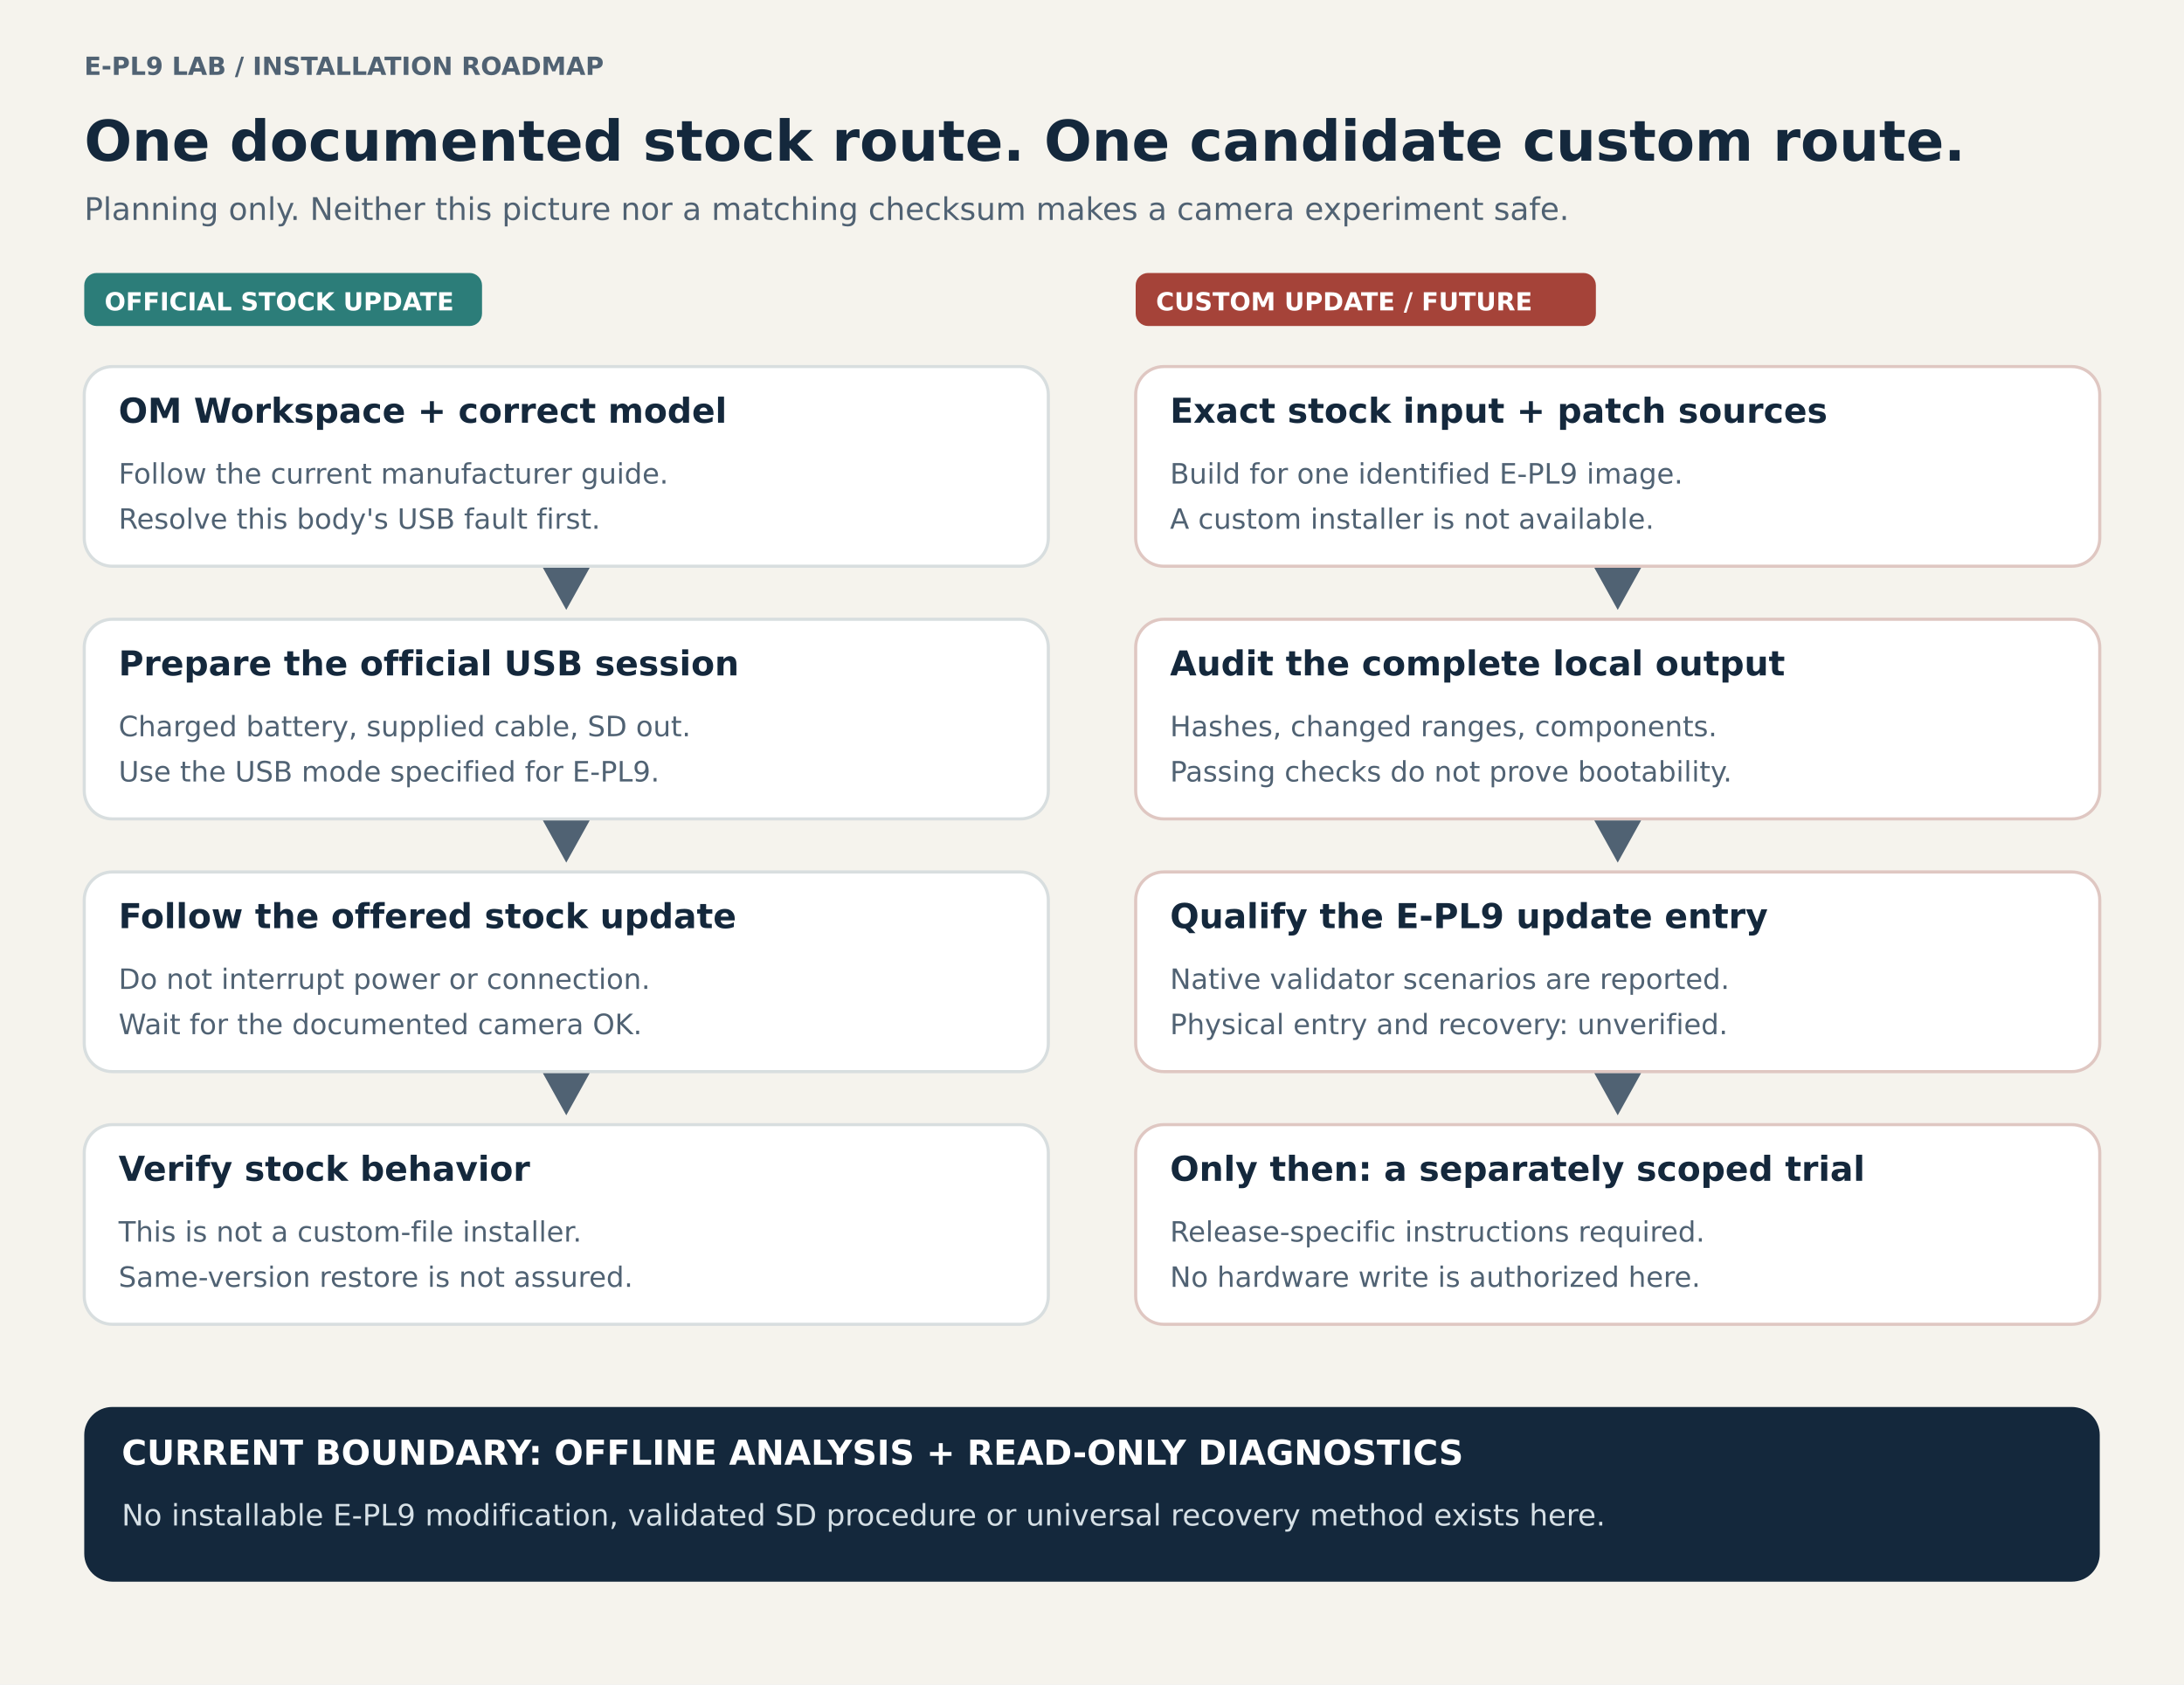
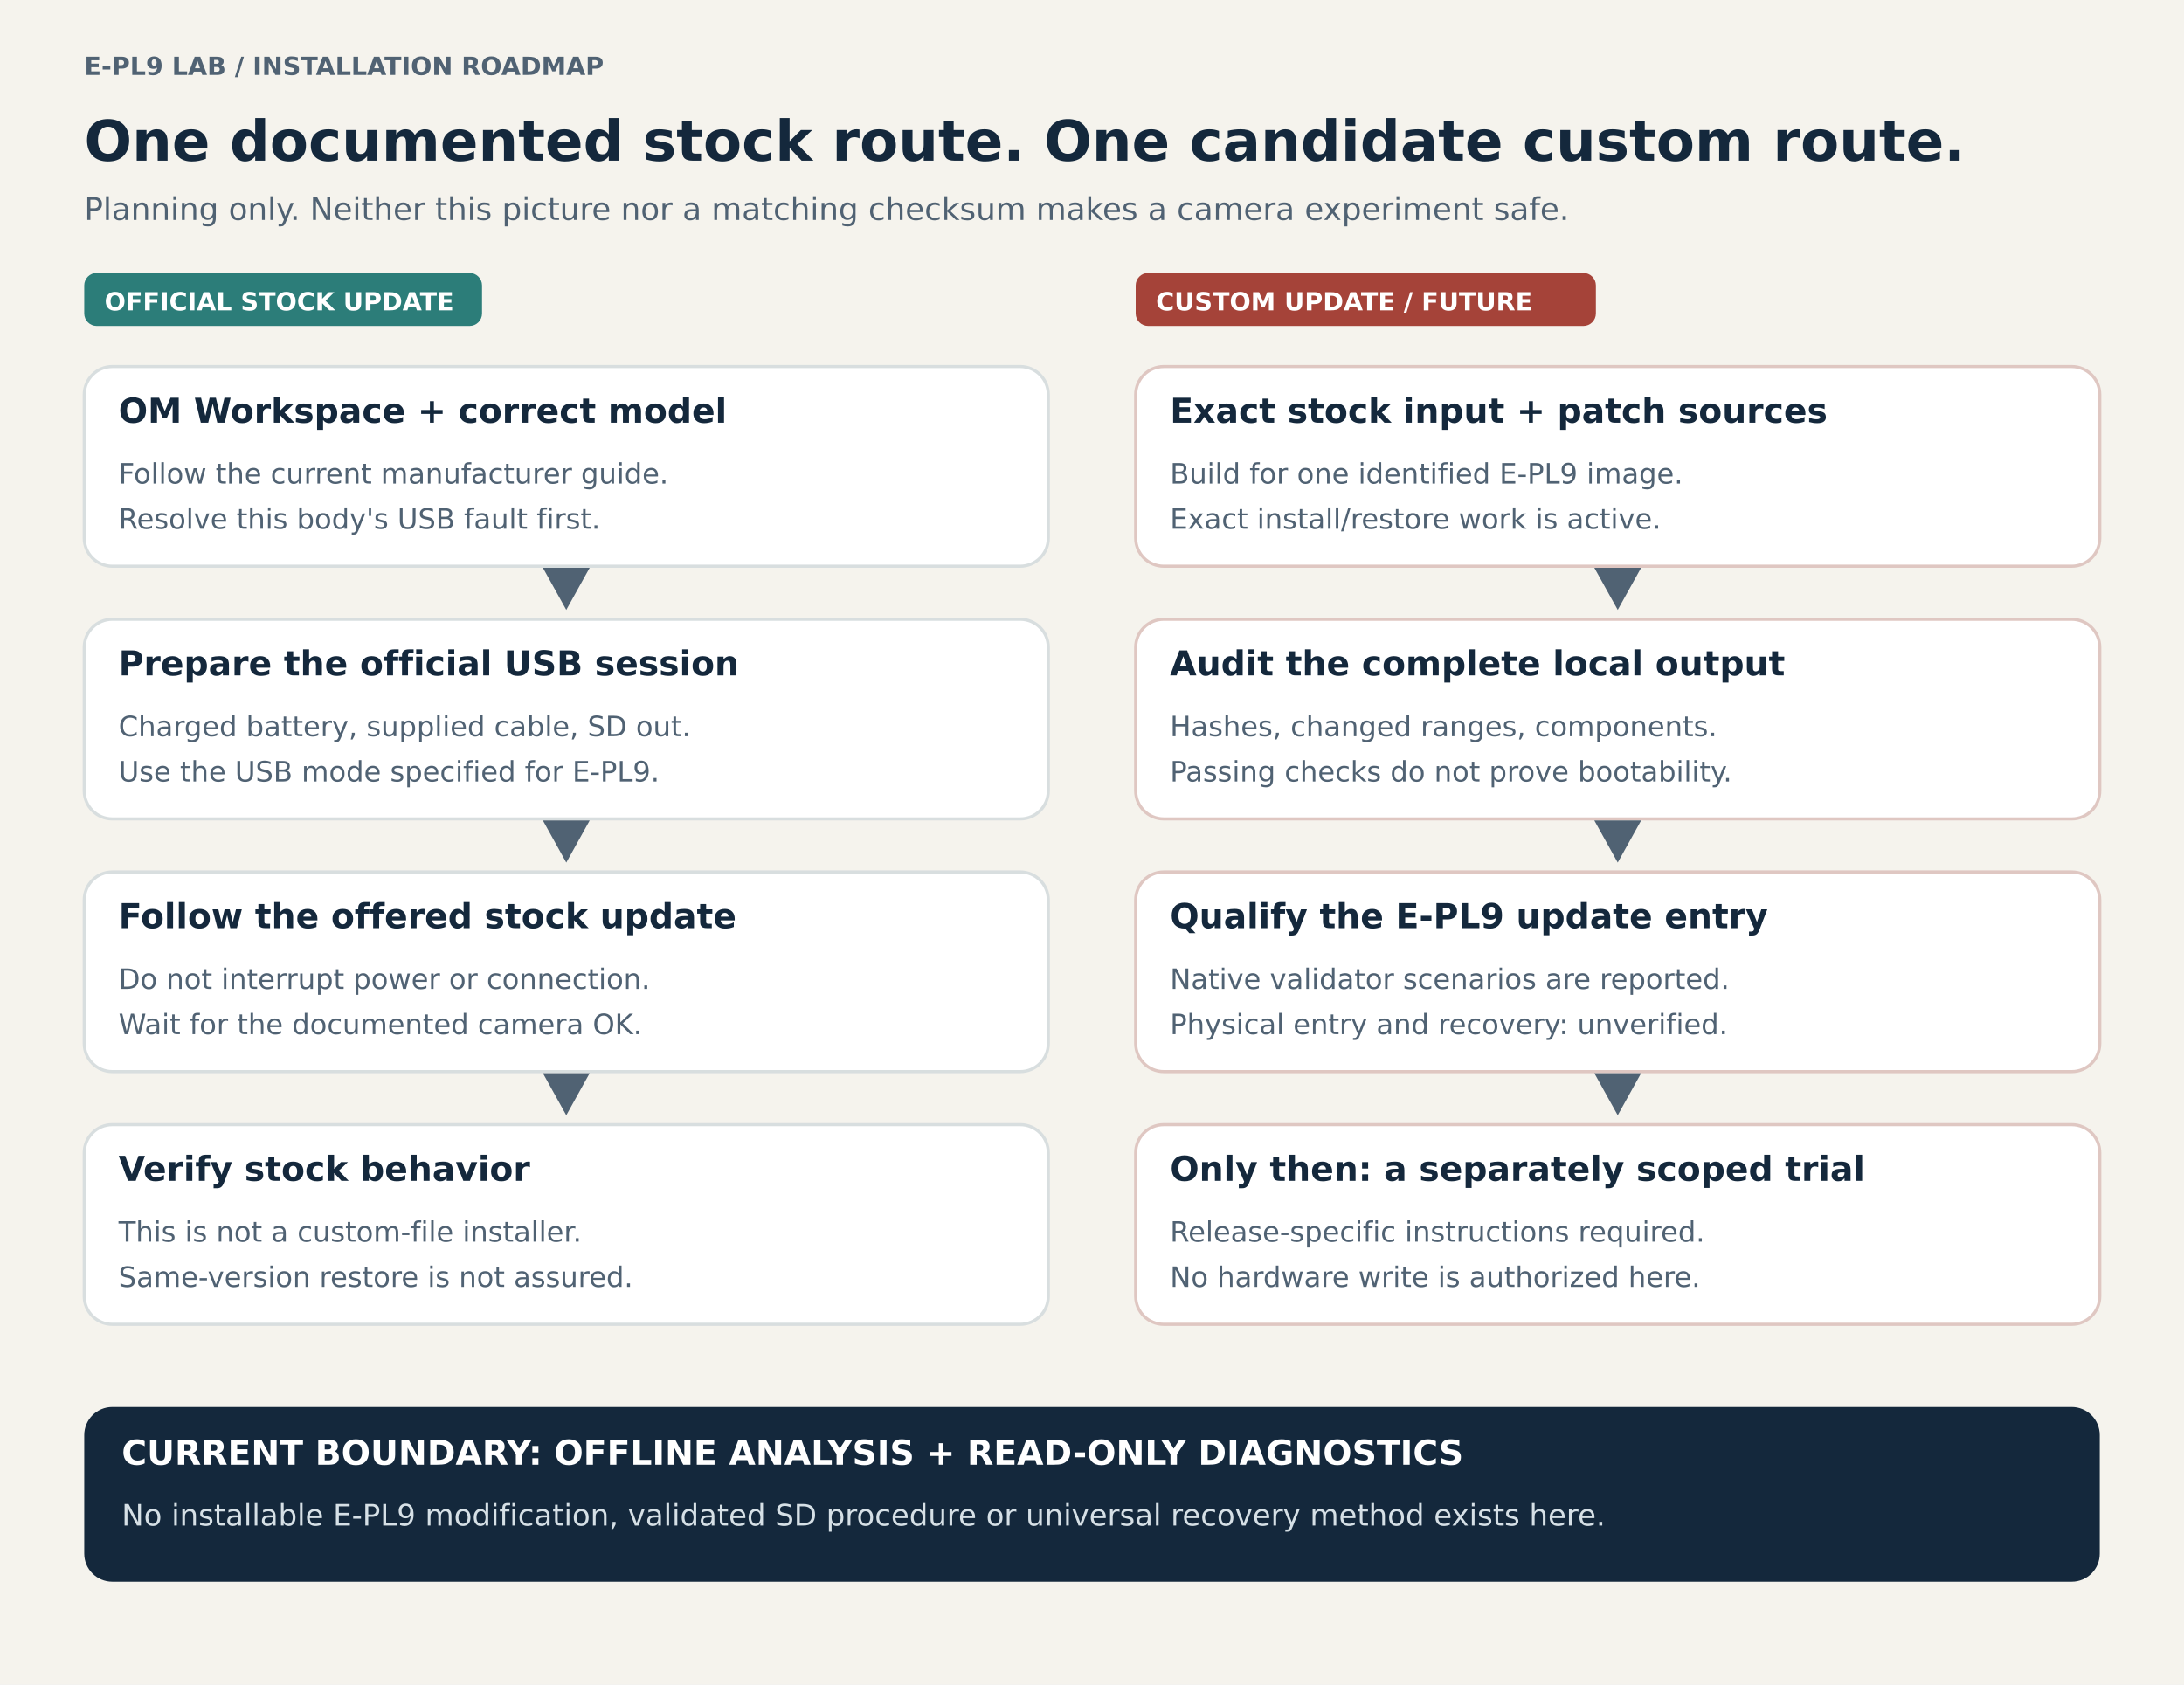
<svg xmlns="http://www.w3.org/2000/svg" width="1400" height="1080" viewBox="0 0 1400 1080" role="img" aria-labelledby="title desc">
  <defs>
    <marker id="arrow" markerWidth="10" markerHeight="10" refX="8" refY="5" orient="auto">
      <path d="M 0 0 L 9 5 L 0 10 z" fill="#506273" />
    </marker>
  </defs>
  <rect width="1400" height="1080" fill="#f5f3ed" />
  <text x="54" y="48" font-family="DejaVu Sans, Arial, sans-serif" font-size="16" font-weight="700" fill="#506273">
    <tspan x="54" dy="0">E-PL9 LAB / INSTALLATION ROADMAP</tspan>
  </text>
  <text x="54" y="103" font-family="DejaVu Sans, Arial, sans-serif" font-size="36" font-weight="700" fill="#14283c">
    <tspan x="54" dy="0">One documented stock route. One candidate custom route.</tspan>
  </text>
  <text x="54" y="141" font-family="DejaVu Sans, Arial, sans-serif" font-size="20" font-weight="400" fill="#506273">
    <tspan x="54" dy="0">Planning only. Neither this picture nor a matching checksum makes a camera experiment safe.</tspan>
  </text>
  <rect x="54" y="175" width="255" height="34" rx="8" fill="#2c7d79" stroke="none" stroke-width="2" />
  <text x="67" y="199" font-family="DejaVu Sans, Arial, sans-serif" font-size="16" font-weight="700" fill="white">
    <tspan x="67" dy="0">OFFICIAL STOCK UPDATE</tspan>
  </text>
  <rect x="728" y="175" width="295" height="34" rx="8" fill="#a54339" stroke="none" stroke-width="2" />
  <text x="741" y="199" font-family="DejaVu Sans, Arial, sans-serif" font-size="16" font-weight="700" fill="white">
    <tspan x="741" dy="0">CUSTOM UPDATE / FUTURE</tspan>
  </text>
  <rect x="54" y="235" width="618" height="128" rx="18" fill="white" stroke="#d8dedf" stroke-width="2" />
  <text x="76" y="271" font-family="DejaVu Sans, Arial, sans-serif" font-size="22" font-weight="700" fill="#14283c">
    <tspan x="76" dy="0">OM Workspace + correct model</tspan>
  </text>
  <text x="76" y="310" font-family="DejaVu Sans, Arial, sans-serif" font-size="18" font-weight="400" fill="#506273">
    <tspan x="76" dy="0">Follow the current manufacturer guide.</tspan>
    <tspan x="76" dy="29">Resolve this body's USB fault first.</tspan>
  </text>
  <path d="M363 370 L363 388" stroke="#506273" stroke-width="3" fill="none" marker-end="url(#arrow)" />
  <rect x="728" y="235" width="618" height="128" rx="18" fill="white" stroke="#dfc7c2" stroke-width="2" />
  <text x="750" y="271" font-family="DejaVu Sans, Arial, sans-serif" font-size="22" font-weight="700" fill="#14283c">
    <tspan x="750" dy="0">Exact stock input + patch sources</tspan>
  </text>
  <text x="750" y="310" font-family="DejaVu Sans, Arial, sans-serif" font-size="18" font-weight="400" fill="#506273">
    <tspan x="750" dy="0">Build for one identified E-PL9 image.</tspan>
-     <tspan x="750" dy="29">A custom installer is not available.</tspan>
+     <tspan x="750" dy="29">Exact install/restore work is active.</tspan>
  </text>
  <path d="M1037 370 L1037 388" stroke="#506273" stroke-width="3" fill="none" marker-end="url(#arrow)" stroke-dasharray="9 7" />
  <rect x="54" y="397" width="618" height="128" rx="18" fill="white" stroke="#d8dedf" stroke-width="2" />
  <text x="76" y="433" font-family="DejaVu Sans, Arial, sans-serif" font-size="22" font-weight="700" fill="#14283c">
    <tspan x="76" dy="0">Prepare the official USB session</tspan>
  </text>
  <text x="76" y="472" font-family="DejaVu Sans, Arial, sans-serif" font-size="18" font-weight="400" fill="#506273">
    <tspan x="76" dy="0">Charged battery, supplied cable, SD out.</tspan>
    <tspan x="76" dy="29">Use the USB mode specified for E-PL9.</tspan>
  </text>
  <path d="M363 532 L363 550" stroke="#506273" stroke-width="3" fill="none" marker-end="url(#arrow)" />
  <rect x="728" y="397" width="618" height="128" rx="18" fill="white" stroke="#dfc7c2" stroke-width="2" />
  <text x="750" y="433" font-family="DejaVu Sans, Arial, sans-serif" font-size="22" font-weight="700" fill="#14283c">
    <tspan x="750" dy="0">Audit the complete local output</tspan>
  </text>
  <text x="750" y="472" font-family="DejaVu Sans, Arial, sans-serif" font-size="18" font-weight="400" fill="#506273">
    <tspan x="750" dy="0">Hashes, changed ranges, components.</tspan>
    <tspan x="750" dy="29">Passing checks do not prove bootability.</tspan>
  </text>
  <path d="M1037 532 L1037 550" stroke="#506273" stroke-width="3" fill="none" marker-end="url(#arrow)" stroke-dasharray="9 7" />
  <rect x="54" y="559" width="618" height="128" rx="18" fill="white" stroke="#d8dedf" stroke-width="2" />
  <text x="76" y="595" font-family="DejaVu Sans, Arial, sans-serif" font-size="22" font-weight="700" fill="#14283c">
    <tspan x="76" dy="0">Follow the offered stock update</tspan>
  </text>
  <text x="76" y="634" font-family="DejaVu Sans, Arial, sans-serif" font-size="18" font-weight="400" fill="#506273">
    <tspan x="76" dy="0">Do not interrupt power or connection.</tspan>
    <tspan x="76" dy="29">Wait for the documented camera OK.</tspan>
  </text>
  <path d="M363 694 L363 712" stroke="#506273" stroke-width="3" fill="none" marker-end="url(#arrow)" />
  <rect x="728" y="559" width="618" height="128" rx="18" fill="white" stroke="#dfc7c2" stroke-width="2" />
  <text x="750" y="595" font-family="DejaVu Sans, Arial, sans-serif" font-size="22" font-weight="700" fill="#14283c">
    <tspan x="750" dy="0">Qualify the E-PL9 update entry</tspan>
  </text>
  <text x="750" y="634" font-family="DejaVu Sans, Arial, sans-serif" font-size="18" font-weight="400" fill="#506273">
    <tspan x="750" dy="0">Native validator scenarios are reported.</tspan>
    <tspan x="750" dy="29">Physical entry and recovery: unverified.</tspan>
  </text>
  <path d="M1037 694 L1037 712" stroke="#506273" stroke-width="3" fill="none" marker-end="url(#arrow)" stroke-dasharray="9 7" />
  <rect x="54" y="721" width="618" height="128" rx="18" fill="white" stroke="#d8dedf" stroke-width="2" />
  <text x="76" y="757" font-family="DejaVu Sans, Arial, sans-serif" font-size="22" font-weight="700" fill="#14283c">
    <tspan x="76" dy="0">Verify stock behavior</tspan>
  </text>
  <text x="76" y="796" font-family="DejaVu Sans, Arial, sans-serif" font-size="18" font-weight="400" fill="#506273">
    <tspan x="76" dy="0">This is not a custom-file installer.</tspan>
    <tspan x="76" dy="29">Same-version restore is not assured.</tspan>
  </text>
  <rect x="728" y="721" width="618" height="128" rx="18" fill="white" stroke="#dfc7c2" stroke-width="2" />
  <text x="750" y="757" font-family="DejaVu Sans, Arial, sans-serif" font-size="22" font-weight="700" fill="#14283c">
    <tspan x="750" dy="0">Only then: a separately scoped trial</tspan>
  </text>
  <text x="750" y="796" font-family="DejaVu Sans, Arial, sans-serif" font-size="18" font-weight="400" fill="#506273">
    <tspan x="750" dy="0">Release-specific instructions required.</tspan>
    <tspan x="750" dy="29">No hardware write is authorized here.</tspan>
  </text>
  <rect x="54" y="902" width="1292" height="112" rx="18" fill="#14283c" stroke="none" stroke-width="2" />
  <text x="78" y="939" font-family="DejaVu Sans, Arial, sans-serif" font-size="22" font-weight="700" fill="white">
    <tspan x="78" dy="0">CURRENT BOUNDARY: OFFLINE ANALYSIS + READ-ONLY DIAGNOSTICS</tspan>
  </text>
  <text x="78" y="978" font-family="DejaVu Sans, Arial, sans-serif" font-size="19" font-weight="400" fill="#d6e0e6">
    <tspan x="78" dy="0">No installable E-PL9 modification, validated SD procedure or universal recovery method exists here.</tspan>
  </text>
</svg>
